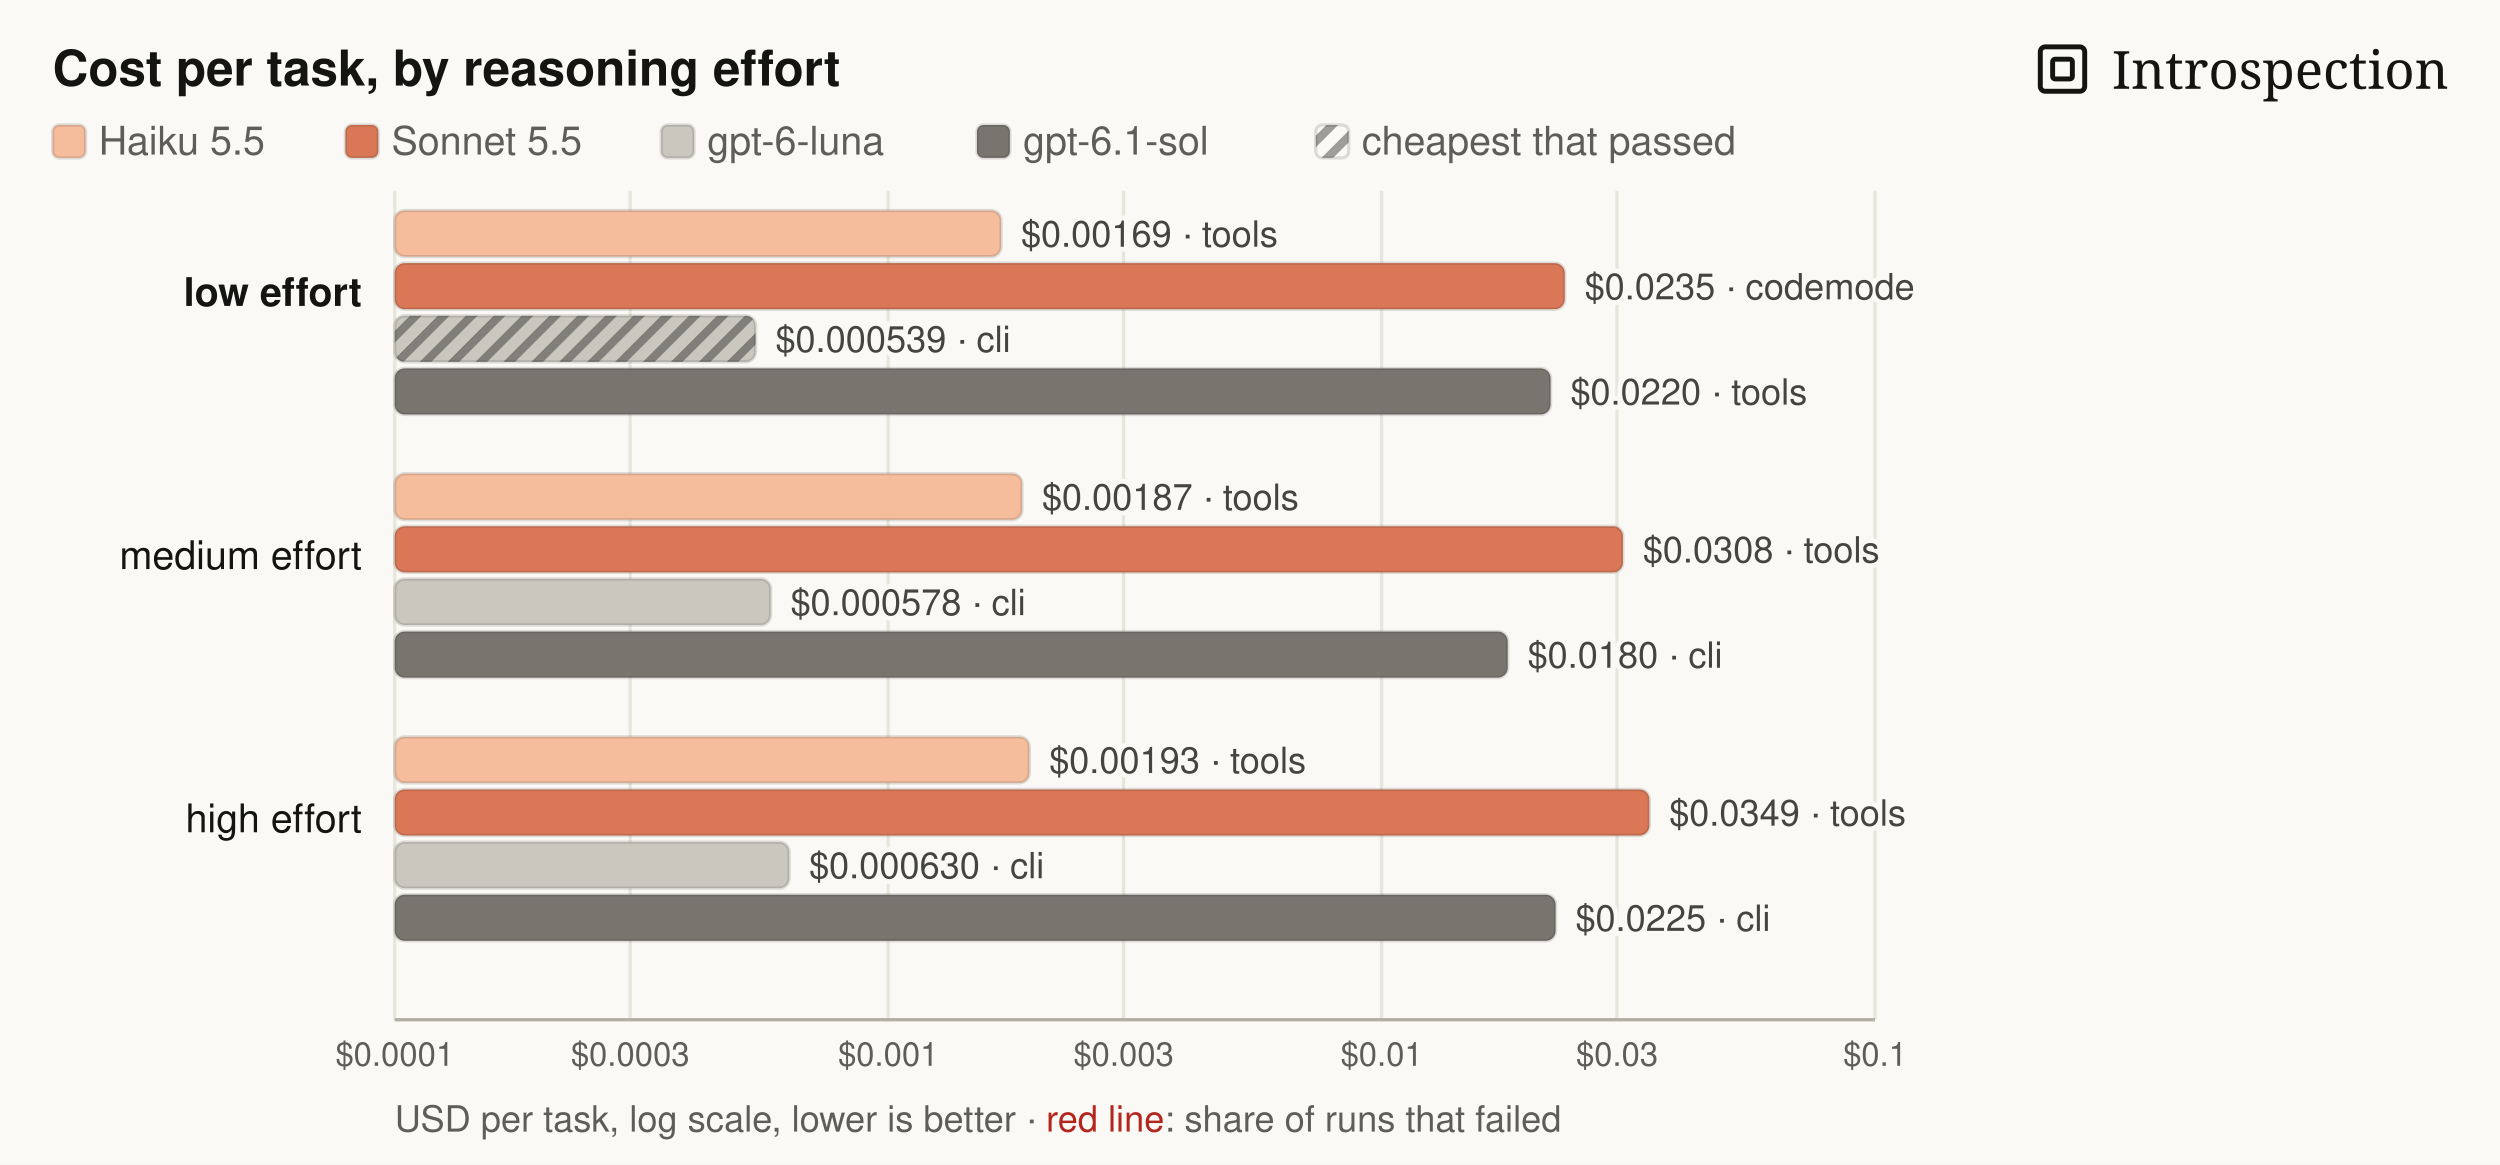
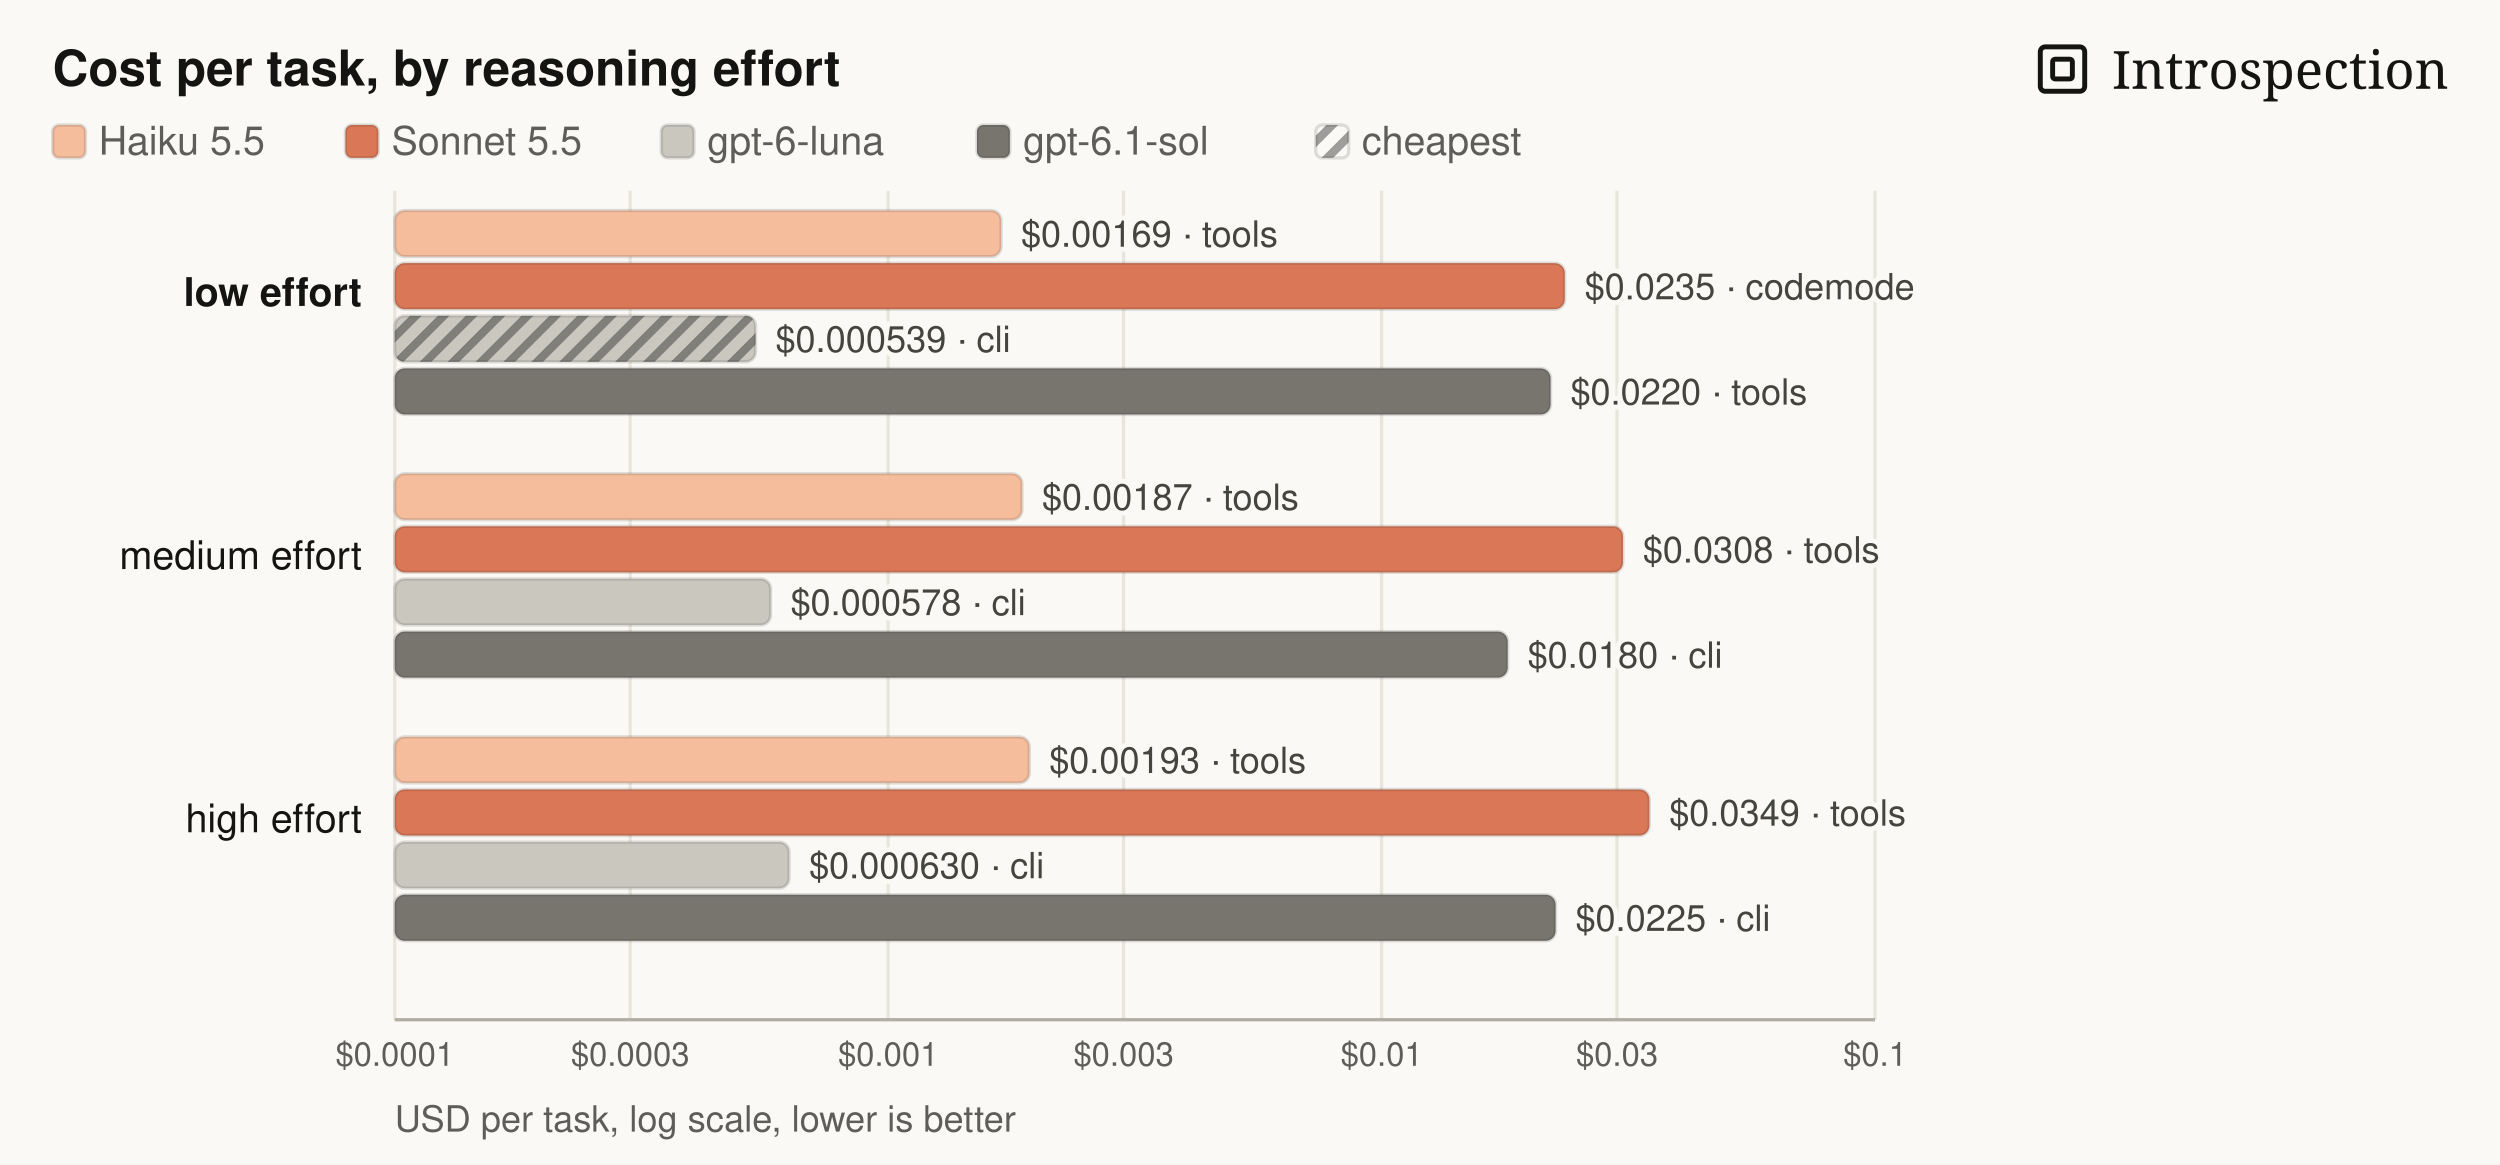
<svg xmlns="http://www.w3.org/2000/svg" width="760" height="354" viewBox="0 0 760 354" font-family="-apple-system, Segoe UI, Helvetica, Arial, sans-serif">
  <defs>
    <pattern id="win-light" patternUnits="userSpaceOnUse" width="6" height="6" patternTransform="rotate(45)">
      <rect width="2.5" height="6" fill="#141413" opacity="0.4" />
    </pattern>
    <pattern id="win-dark" patternUnits="userSpaceOnUse" width="6" height="6" patternTransform="rotate(45)">
      <rect width="2.5" height="6" fill="#ffffff" opacity="0.6" />
    </pattern>
  </defs>
  <rect width="760" height="354" fill="#faf9f5" />
  <text x="16" y="26" font-size="15" font-weight="600" fill="#141413">Cost per task, by reasoning effort</text>
  <g transform="translate(618 12) scale(0.75)" fill="none" stroke="#141413" stroke-width="2" stroke-linecap="round" stroke-linejoin="round">
    <rect x="3" y="3" width="18" height="18" rx="2" />
    <rect x="8" y="8" width="8" height="8" rx="1" />
  </g>
  <text x="642" y="27" font-size="16" font-family="Georgia, serif" fill="#141413">Introspection</text>
  <rect x="16" y="38" width="10" height="10" rx="2" fill="#f6bd9d" stroke="#0000001f" />
  <text x="30" y="47" font-size="12" fill="#5e5d59">Haiku 5.5</text>
  <rect x="105" y="38" width="10" height="10" rx="2" fill="#d97757" stroke="#0000001f" />
  <text x="119" y="47" font-size="12" fill="#5e5d59">Sonnet 5.5</text>
  <rect x="201" y="38" width="10" height="10" rx="2" fill="#c9c7be" stroke="#0000001f" />
  <text x="215" y="47" font-size="12" fill="#5e5d59">gpt-6-luna</text>
  <rect x="297" y="38" width="10" height="10" rx="2" fill="#77756e" stroke="#0000001f" />
  <text x="311" y="47" font-size="12" fill="#5e5d59">gpt-6.1-sol</text>
  <rect x="400" y="38" width="10" height="10" rx="2" fill="url(#win-light)" stroke="#0000001f" />
-   <text x="414" y="47" font-size="12" fill="#5e5d59">cheapest that passed</text>
+   <text x="414" y="47" font-size="12" fill="#5e5d59">cheapest</text>
  <line x1="120" y1="58" x2="120" y2="310" stroke="#e8e6dc" />
  <text x="120" y="324" font-size="10" text-anchor="middle" fill="#5e5d59">$0.0001</text>
  <line x1="191.568" y1="58" x2="191.568" y2="310" stroke="#e8e6dc" />
  <text x="191.568" y="324" font-size="10" text-anchor="middle" fill="#5e5d59">$0.0003</text>
  <line x1="270" y1="58" x2="270" y2="310" stroke="#e8e6dc" />
  <text x="270" y="324" font-size="10" text-anchor="middle" fill="#5e5d59">$0.001</text>
  <line x1="341.568" y1="58" x2="341.568" y2="310" stroke="#e8e6dc" />
  <text x="341.568" y="324" font-size="10" text-anchor="middle" fill="#5e5d59">$0.003</text>
  <line x1="420" y1="58" x2="420" y2="310" stroke="#e8e6dc" />
  <text x="420" y="324" font-size="10" text-anchor="middle" fill="#5e5d59">$0.01</text>
  <line x1="491.568" y1="58" x2="491.568" y2="310" stroke="#e8e6dc" />
  <text x="491.568" y="324" font-size="10" text-anchor="middle" fill="#5e5d59">$0.03</text>
  <line x1="570" y1="58" x2="570" y2="310" stroke="#e8e6dc" />
  <text x="570" y="324" font-size="10" text-anchor="middle" fill="#5e5d59">$0.1</text>
  <line x1="120" y1="310" x2="570" y2="310" stroke="#b0aea5" />
  <text x="110" y="93" font-size="12" text-anchor="end" fill="#141413" font-weight="600">low effort</text>
  <rect x="120" y="64" width="184.336" height="14" rx="3" fill="#f6bd9d" stroke="#0000001f" />
  <text x="310.336" y="75" font-size="11" stroke="#faf9f5" stroke-width="3" paint-order="stroke" fill="#45453f">$0.00169 · tools</text>
  <rect x="120" y="80" width="355.684" height="14" rx="3" fill="#d97757" stroke="#0000001f" />
  <text x="481.684" y="91" font-size="11" stroke="#faf9f5" stroke-width="3" paint-order="stroke" fill="#45453f">$0.0235 · codemode</text>
  <rect x="120" y="96" width="109.695" height="14" rx="3" fill="#c9c7be" stroke="#0000001f" />
  <rect x="120" y="96" width="109.695" height="14" rx="3" fill="url(#win-light)" />
  <text x="235.695" y="107" font-size="11" stroke="#faf9f5" stroke-width="3" paint-order="stroke" fill="#45453f">$0.000539 · cli</text>
  <rect x="120" y="112" width="351.374" height="14" rx="3" fill="#77756e" stroke="#0000001f" />
  <text x="477.374" y="123" font-size="11" stroke="#faf9f5" stroke-width="3" paint-order="stroke" fill="#45453f">$0.0220 · tools</text>
  <text x="110" y="173" font-size="12" text-anchor="end" fill="#141413" font-weight="400">medium effort</text>
  <rect x="120" y="144" width="190.695" height="14" rx="3" fill="#f6bd9d" stroke="#0000001f" />
  <text x="316.695" y="155" font-size="11" stroke="#faf9f5" stroke-width="3" paint-order="stroke" fill="#45453f">$0.00187 · tools</text>
  <rect x="120" y="160" width="373.366" height="14" rx="3" fill="#d97757" stroke="#0000001f" />
  <text x="499.366" y="171" font-size="11" stroke="#faf9f5" stroke-width="3" paint-order="stroke" fill="#45453f">$0.0308 · tools</text>
  <rect x="120" y="176" width="114.278" height="14" rx="3" fill="#c9c7be" stroke="#0000001f" />
  <text x="240.278" y="187" font-size="11" stroke="#faf9f5" stroke-width="3" paint-order="stroke" fill="#45453f">$0.000578 · cli</text>
  <rect x="120" y="192" width="338.339" height="14" rx="3" fill="#77756e" stroke="#0000001f" />
  <text x="464.339" y="203" font-size="11" stroke="#faf9f5" stroke-width="3" paint-order="stroke" fill="#45453f">$0.0180 · cli</text>
  <text x="110" y="253" font-size="12" text-anchor="end" fill="#141413" font-weight="400">high effort</text>
  <rect x="120" y="224" width="192.911" height="14" rx="3" fill="#f6bd9d" stroke="#0000001f" />
  <text x="318.911" y="235" font-size="11" stroke="#faf9f5" stroke-width="3" paint-order="stroke" fill="#45453f">$0.00193 · tools</text>
  <rect x="120" y="240" width="381.392" height="14" rx="3" fill="#d97757" stroke="#0000001f" />
  <text x="507.392" y="251" font-size="11" stroke="#faf9f5" stroke-width="3" paint-order="stroke" fill="#45453f">$0.0349 · tools</text>
  <rect x="120" y="256" width="119.905" height="14" rx="3" fill="#c9c7be" stroke="#0000001f" />
  <text x="245.905" y="267" font-size="11" stroke="#faf9f5" stroke-width="3" paint-order="stroke" fill="#45453f">$0.000630 · cli</text>
  <rect x="120" y="272" width="352.899" height="14" rx="3" fill="#77756e" stroke="#0000001f" />
  <text x="478.899" y="283" font-size="11" stroke="#faf9f5" stroke-width="3" paint-order="stroke" fill="#45453f">$0.0225 · cli</text>
-   <text x="120" y="344" font-size="11" fill="#5e5d59">USD per task, log scale, lower is better · <tspan fill="#b3261e">red line</tspan>: share of runs that failed</text>
+   <text x="120" y="344" font-size="11" fill="#5e5d59">USD per task, log scale, lower is better</text>
</svg>
